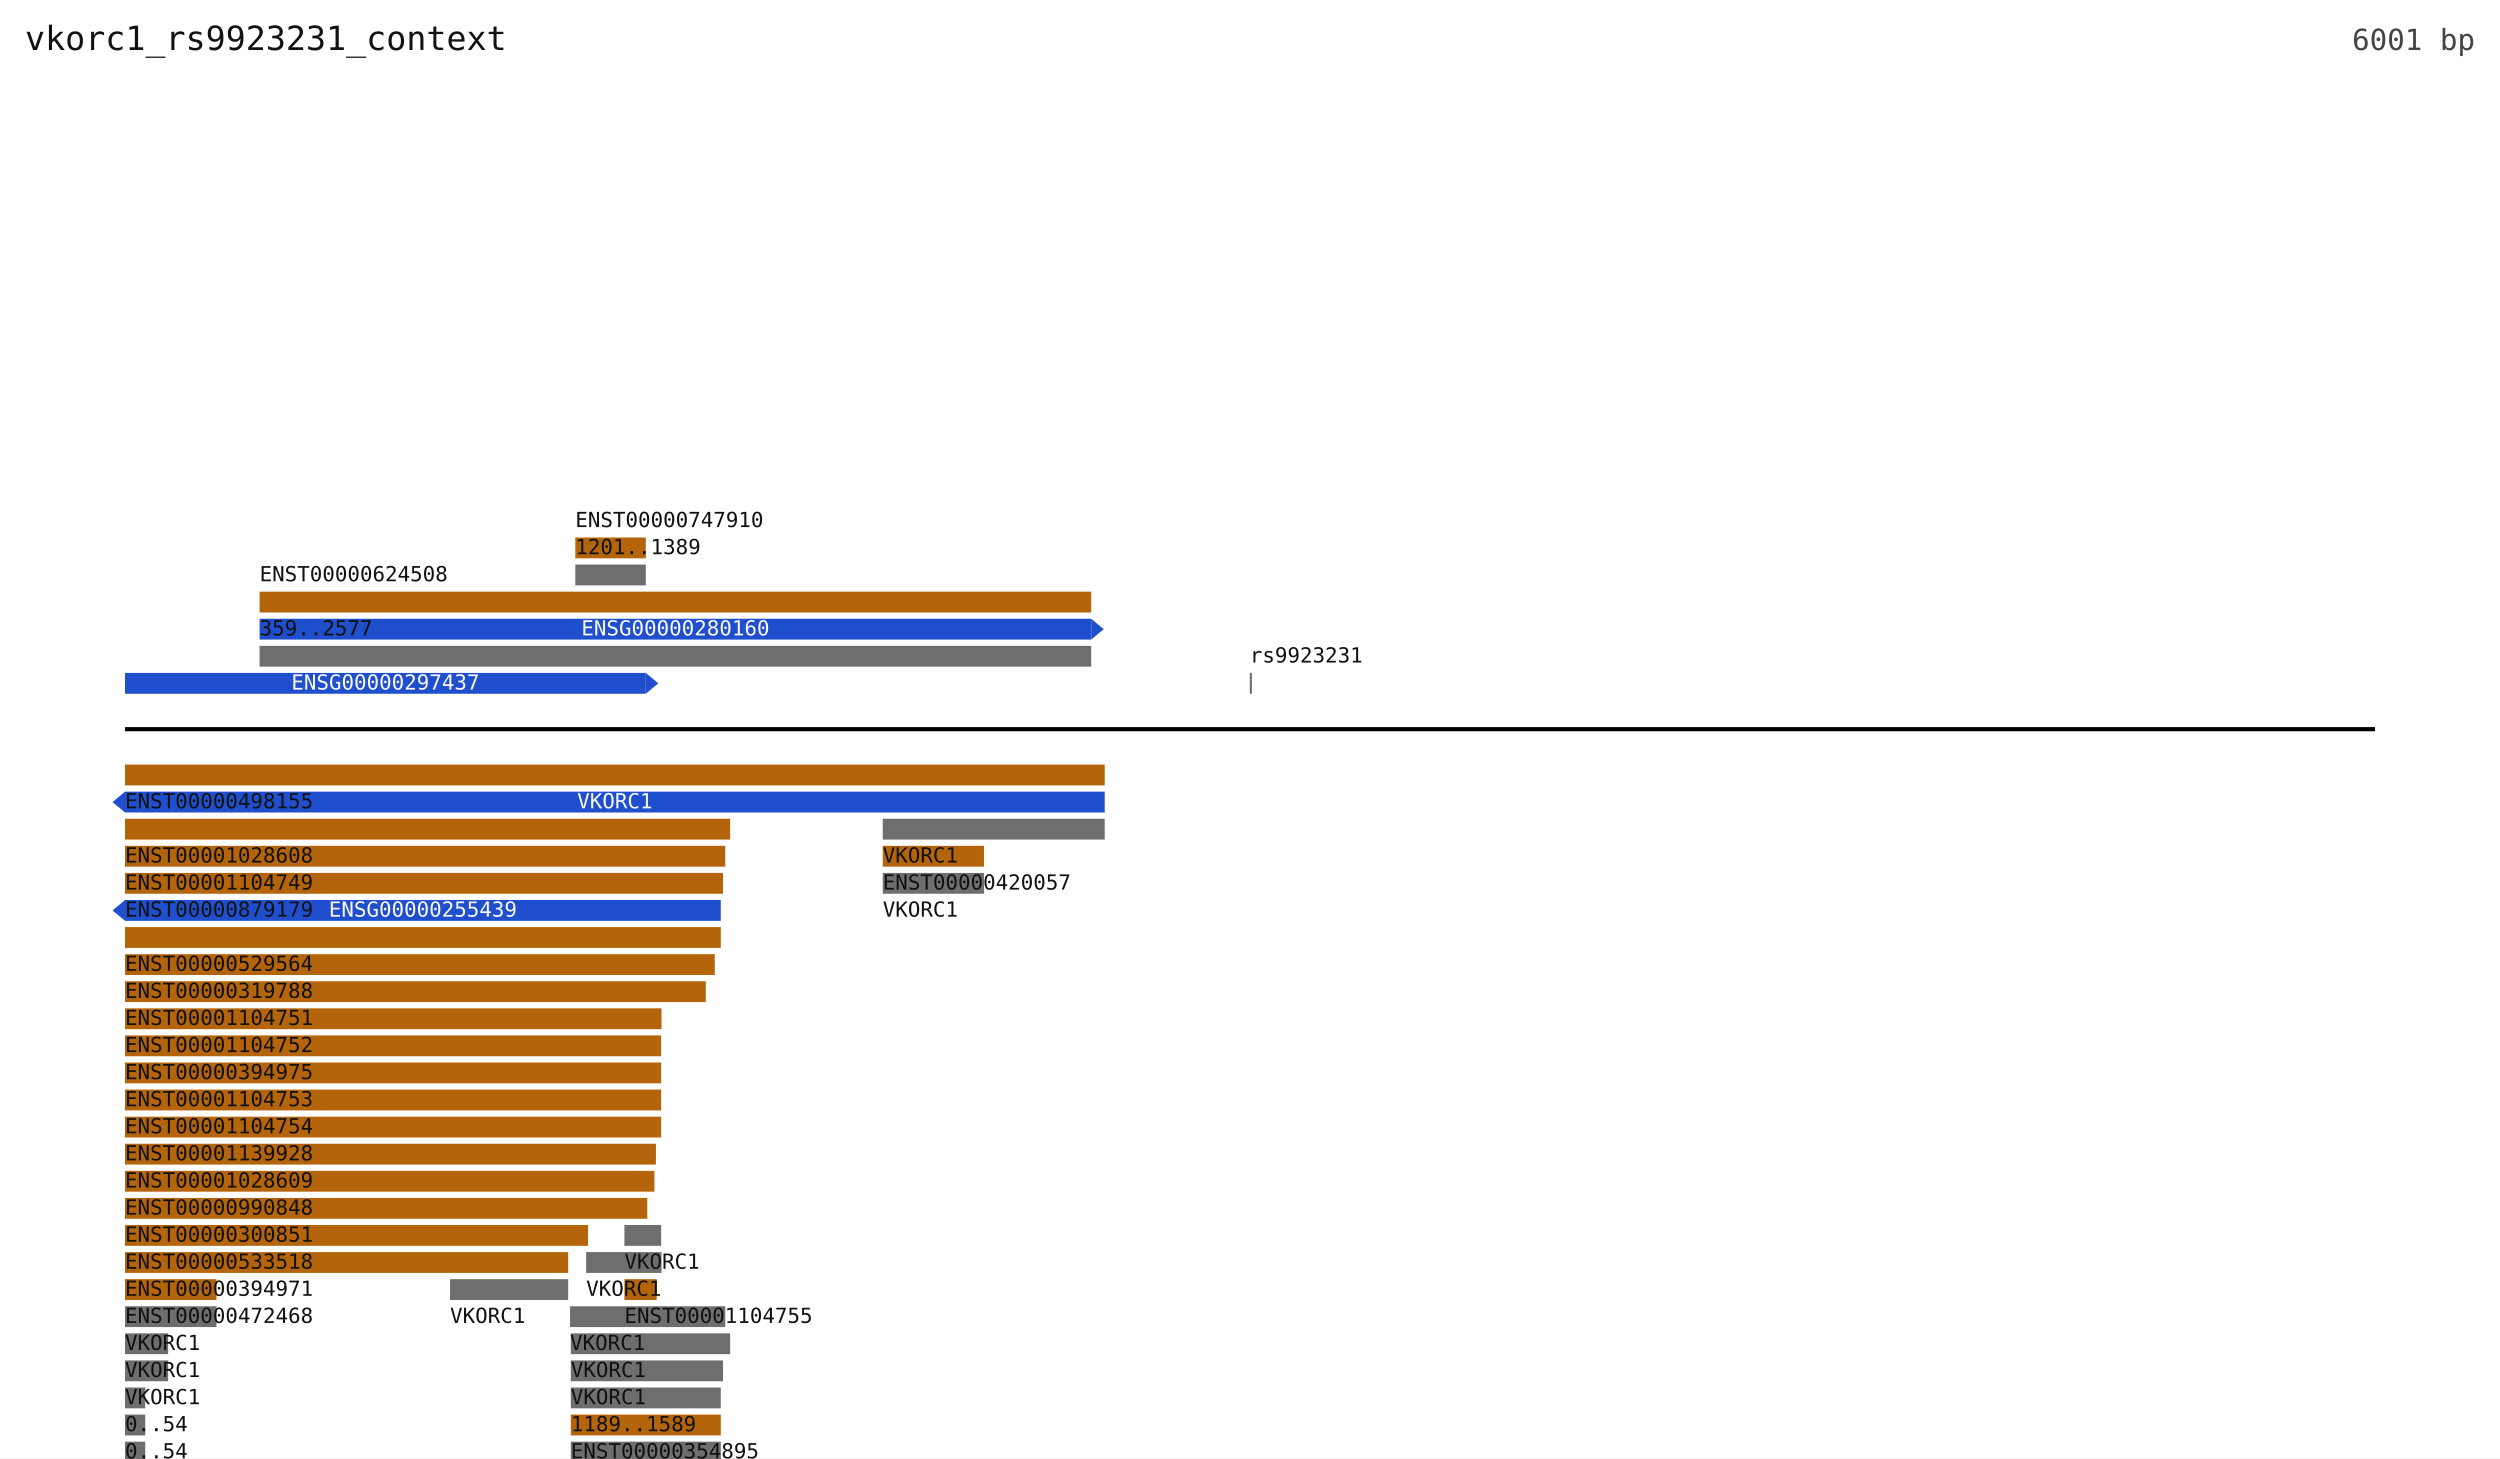
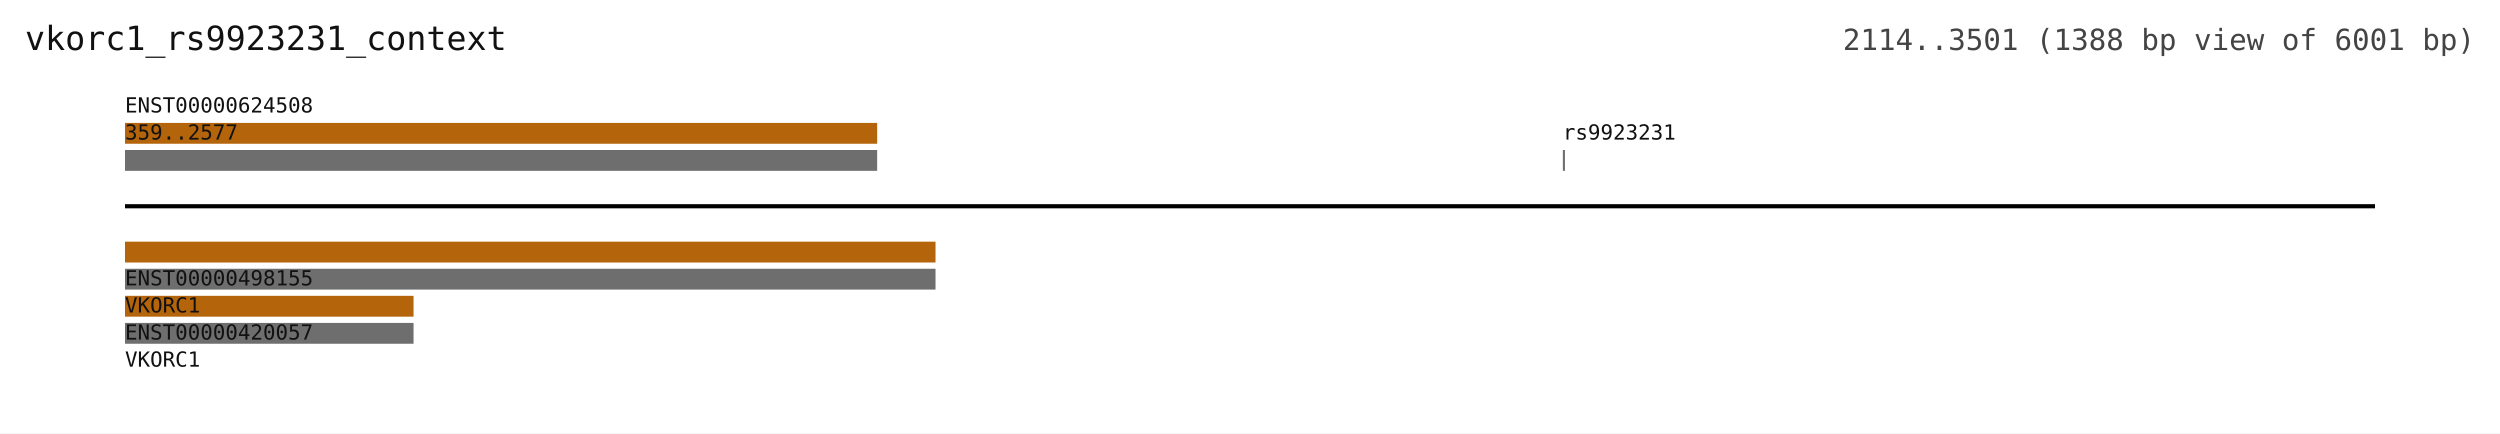
- <svg xmlns="http://www.w3.org/2000/svg" height="700" viewBox="0 0 1200 700" width="1200">
-   <rect fill="#ffffff" height="700" width="1200" x="0" y="0" />
-   <line stroke="#000000" stroke-width="2" x1="60" x2="1140" y1="350" y2="350" />
-   <rect fill="#6e6e6e" height="10" width="1.08" x="60" y="848" />
-   <rect fill="#6e6e6e" height="10" width="1.98" x="60" y="835" />
-   <rect fill="#6e6e6e" height="10" width="8.099" x="60" y="822" />
-   <rect fill="#6e6e6e" height="10" width="9.718" x="60" y="666" />
-   <rect fill="#6e6e6e" height="10" width="9.718" x="60" y="679" />
-   <rect fill="#6e6e6e" height="10" width="9.718" x="60" y="692" />
-   <rect fill="#6e6e6e" height="10" width="9.718" x="60" y="705" />
-   <rect fill="#6e6e6e" height="10" width="9.718" x="60" y="718" />
-   <rect fill="#6e6e6e" height="10" width="9.718" x="60" y="731" />
-   <rect fill="#6e6e6e" height="10" width="9.718" x="60" y="744" />
-   <rect fill="#6e6e6e" height="10" width="9.718" x="60" y="757" />
-   <rect fill="#6e6e6e" height="10" width="9.718" x="60" y="770" />
-   <rect fill="#6e6e6e" height="10" width="9.718" x="60" y="783" />
-   <rect fill="#6e6e6e" height="10" width="9.718" x="60" y="796" />
-   <rect fill="#6e6e6e" height="10" width="9.718" x="60" y="809" />
-   <rect fill="#6e6e6e" height="10" width="20.697" x="60" y="640" />
-   <rect fill="#6e6e6e" height="10" width="20.697" x="60" y="653" />
-   <rect fill="#b4640a" height="10" width="43.913" x="60" y="614" />
-   <rect fill="#6e6e6e" height="10" width="43.913" x="60" y="627" />
-   <rect fill="#b4640a" height="10" width="212.725" x="60" y="601" />
-   <rect fill="#b4640a" height="10" width="222.263" x="60" y="588" />
-   <rect fill="#1f4fcc" height="10" width="249.978" x="60" y="323" />
-   <path d="M309.978,323 L315.978,328 L309.978,333 z" fill="#1f4fcc" />
-   <rect fill="#b4640a" height="10" width="250.698" x="60" y="575" />
-   <rect fill="#b4640a" height="10" width="254.118" x="60" y="562" />
-   <rect fill="#b4640a" height="10" width="254.838" x="60" y="549" />
-   <rect fill="#b4640a" height="10" width="257.357" x="60" y="497" />
-   <rect fill="#b4640a" height="10" width="257.357" x="60" y="510" />
-   <rect fill="#b4640a" height="10" width="257.357" x="60" y="523" />
-   <rect fill="#b4640a" height="10" width="257.357" x="60" y="536" />
-   <rect fill="#b4640a" height="10" width="257.537" x="60" y="484" />
-   <rect fill="#b4640a" height="10" width="278.774" x="60" y="471" />
-   <rect fill="#b4640a" height="10" width="283.093" x="60" y="458" />
-   <rect fill="#1f4fcc" height="10" width="285.972" x="60" y="432" />
-   <path d="M60,432 L54,437 L60,442 z" fill="#1f4fcc" />
-   <rect fill="#b4640a" height="10" width="285.972" x="60" y="445" />
-   <rect fill="#b4640a" height="10" width="287.052" x="60" y="419" />
-   <rect fill="#b4640a" height="10" width="288.132" x="60" y="406" />
-   <rect fill="#b4640a" height="10" width="290.472" x="60" y="393" />
-   <rect fill="#b4640a" height="10" width="470.262" x="60" y="367" />
-   <rect fill="#1f4fcc" height="10" width="470.262" x="60" y="380" />
-   <path d="M60,380 L54,385 L60,390 z" fill="#1f4fcc" />
-   <rect fill="#6e6e6e" height="10" width="399.173" x="124.609" y="310" />
-   <rect fill="#1f4fcc" height="10" width="399.173" x="124.609" y="297" />
-   <path d="M523.783,297 L529.783,302 L523.783,307 z" fill="#1f4fcc" />
-   <rect fill="#b4640a" height="10" width="399.173" x="124.609" y="284" />
-   <rect fill="#6e6e6e" height="10" width="56.691" x="216.034" y="614" />
-   <rect fill="#6e6e6e" height="10" width="74.508" x="273.624" y="627" />
-   <rect fill="#6e6e6e" height="10" width="8.279" x="273.984" y="887" />
-   <rect fill="#6e6e6e" height="10" width="36.714" x="273.984" y="874" />
-   <rect fill="#6e6e6e" height="10" width="40.133" x="273.984" y="861" />
-   <rect fill="#6e6e6e" height="10" width="40.853" x="273.984" y="848" />
-   <rect fill="#6e6e6e" height="10" width="43.373" x="273.984" y="809" />
-   <rect fill="#6e6e6e" height="10" width="43.373" x="273.984" y="822" />
-   <rect fill="#6e6e6e" height="10" width="43.373" x="273.984" y="835" />
-   <rect fill="#b4640a" height="10" width="55.431" x="273.984" y="783" />
-   <rect fill="#6e6e6e" height="10" width="55.431" x="273.984" y="796" />
-   <rect fill="#6e6e6e" height="10" width="64.789" x="273.984" y="718" />
-   <rect fill="#b4640a" height="10" width="64.789" x="273.984" y="731" />
-   <rect fill="#b4640a" height="10" width="64.789" x="273.984" y="744" />
-   <rect fill="#6e6e6e" height="10" width="64.789" x="273.984" y="757" />
-   <rect fill="#6e6e6e" height="10" width="64.789" x="273.984" y="770" />
-   <rect fill="#6e6e6e" height="10" width="69.108" x="273.984" y="705" />
-   <rect fill="#6e6e6e" height="10" width="71.988" x="273.984" y="666" />
-   <rect fill="#b4640a" height="10" width="71.988" x="273.984" y="679" />
-   <rect fill="#6e6e6e" height="10" width="71.988" x="273.984" y="692" />
-   <rect fill="#6e6e6e" height="10" width="73.068" x="273.984" y="653" />
-   <rect fill="#6e6e6e" height="10" width="76.487" x="273.984" y="640" />
-   <rect fill="#6e6e6e" height="10" width="33.834" x="276.144" y="271" />
-   <rect fill="#b4640a" height="10" width="33.834" x="276.144" y="258" />
-   <rect fill="#6e6e6e" height="10" width="36.174" x="281.363" y="601" />
-   <rect fill="#b4640a" height="10" width="15.477" x="299.72" y="614" />
-   <rect fill="#6e6e6e" height="10" width="15.477" x="299.72" y="887" />
-   <rect fill="#6e6e6e" height="10" width="17.637" x="299.72" y="588" />
-   <rect fill="#b4640a" height="10" width="48.592" x="423.719" y="406" />
-   <rect fill="#6e6e6e" height="10" width="48.592" x="423.719" y="419" />
-   <rect fill="#6e6e6e" height="10" width="106.542" x="423.719" y="393" />
-   <rect fill="#6e6e6e" height="10" width="1" x="599.91" y="323" />
-   <text fill="#111111" font-family="monospace" font-size="10" text-anchor="start" x="60" y="869">
+ <svg xmlns="http://www.w3.org/2000/svg" height="208" viewBox="0 0 1200 208" width="1200">
+   <rect fill="#ffffff" height="208" width="1200" x="0" y="0" />
+   <line stroke="#000000" stroke-width="2" x1="60" x2="1140" y1="99" y2="99" />
+   <rect fill="#b4640a" height="10" width="138.501" x="60" y="142" />
+   <rect fill="#6e6e6e" height="10" width="138.501" x="60" y="155" />
+   <rect fill="#6e6e6e" height="10" width="361.037" x="60" y="72" />
+   <rect fill="#b4640a" height="10" width="361.037" x="60" y="59" />
+   <rect fill="#b4640a" height="10" width="389.049" x="60" y="116" />
+   <rect fill="#6e6e6e" height="10" width="389.049" x="60" y="129" />
+   <rect fill="#6e6e6e" height="10" width="1" x="750.173" y="72" />
+   <text fill="#111111" font-family="monospace" font-size="10" text-anchor="start" x="60" y="163">
+ ENST00000420057
+ </text>
+   <text fill="#111111" font-family="monospace" font-size="10" text-anchor="start" x="60" y="176">
VKORC1
</text>
-   <text fill="#111111" font-family="monospace" font-size="10" text-anchor="start" x="60" y="856">
+   <text fill="#111111" font-family="monospace" font-size="10" text-anchor="start" x="60" y="67">
+ 359..2577
+ </text>
+   <text fill="#111111" font-family="monospace" font-size="10" text-anchor="start" x="60" y="54">
+ ENST00000624508
+ </text>
+   <text fill="#111111" font-family="monospace" font-size="10" text-anchor="start" x="60" y="137">
+ ENST00000498155
+ </text>
+   <text fill="#111111" font-family="monospace" font-size="10" text-anchor="start" x="60" y="150">
VKORC1
</text>
-   <text fill="#111111" font-family="monospace" font-size="10" text-anchor="start" x="60" y="843">
- VKORC1
- </text>
-   <text fill="#111111" font-family="monospace" font-size="10" text-anchor="start" x="60" y="687">
- 0..54
- </text>
-   <text fill="#111111" font-family="monospace" font-size="10" text-anchor="start" x="60" y="700">
- 0..54
- </text>
-   <text fill="#111111" font-family="monospace" font-size="10" text-anchor="start" x="60" y="713">
- VKORC1
- </text>
-   <text fill="#111111" font-family="monospace" font-size="10" text-anchor="start" x="60" y="726">
- VKORC1
- </text>
-   <text fill="#111111" font-family="monospace" font-size="10" text-anchor="start" x="60" y="739">
- VKORC1
- </text>
-   <text fill="#111111" font-family="monospace" font-size="10" text-anchor="start" x="60" y="752">
- VKORC1
- </text>
-   <text fill="#111111" font-family="monospace" font-size="10" text-anchor="start" x="60" y="765">
- VKORC1
- </text>
-   <text fill="#111111" font-family="monospace" font-size="10" text-anchor="start" x="60" y="778">
- VKORC1
- </text>
-   <text fill="#111111" font-family="monospace" font-size="10" text-anchor="start" x="60" y="791">
- VKORC1
- </text>
-   <text fill="#111111" font-family="monospace" font-size="10" text-anchor="start" x="60" y="804">
- VKORC1
- </text>
-   <text fill="#111111" font-family="monospace" font-size="10" text-anchor="start" x="60" y="817">
- VKORC1
- </text>
-   <text fill="#111111" font-family="monospace" font-size="10" text-anchor="start" x="60" y="830">
- VKORC1
- </text>
-   <text fill="#111111" font-family="monospace" font-size="10" text-anchor="start" x="60" y="661">
- VKORC1
- </text>
-   <text fill="#111111" font-family="monospace" font-size="10" text-anchor="start" x="60" y="674">
- VKORC1
- </text>
-   <text fill="#111111" font-family="monospace" font-size="10" text-anchor="start" x="60" y="635">
- ENST00000472468
- </text>
-   <text fill="#111111" font-family="monospace" font-size="10" text-anchor="start" x="60" y="648">
- VKORC1
- </text>
-   <text fill="#111111" font-family="monospace" font-size="10" text-anchor="start" x="60" y="622">
- ENST00000394971
- </text>
-   <text fill="#111111" font-family="monospace" font-size="10" text-anchor="start" x="60" y="609">
- ENST00000533518
- </text>
-   <text fill="#f8f8f8" font-family="monospace" font-size="10" text-anchor="middle" x="184.989" y="331">
- ENSG00000297437
- </text>
-   <text fill="#111111" font-family="monospace" font-size="10" text-anchor="start" x="60" y="596">
- ENST00000300851
- </text>
-   <text fill="#111111" font-family="monospace" font-size="10" text-anchor="start" x="60" y="583">
- ENST00000990848
- </text>
-   <text fill="#111111" font-family="monospace" font-size="10" text-anchor="start" x="60" y="570">
- ENST00001028609
- </text>
-   <text fill="#111111" font-family="monospace" font-size="10" text-anchor="start" x="60" y="518">
- ENST00000394975
- </text>
-   <text fill="#111111" font-family="monospace" font-size="10" text-anchor="start" x="60" y="531">
- ENST00001104753
- </text>
-   <text fill="#111111" font-family="monospace" font-size="10" text-anchor="start" x="60" y="544">
- ENST00001104754
- </text>
-   <text fill="#111111" font-family="monospace" font-size="10" text-anchor="start" x="60" y="557">
- ENST00001139928
- </text>
-   <text fill="#111111" font-family="monospace" font-size="10" text-anchor="start" x="60" y="505">
- ENST00001104752
- </text>
-   <text fill="#111111" font-family="monospace" font-size="10" text-anchor="start" x="60" y="492">
- ENST00001104751
- </text>
-   <text fill="#111111" font-family="monospace" font-size="10" text-anchor="start" x="60" y="479">
- ENST00000319788
- </text>
-   <text fill="#f8f8f8" font-family="monospace" font-size="10" text-anchor="middle" x="202.986" y="440">
- ENSG00000255439
- </text>
-   <text fill="#111111" font-family="monospace" font-size="10" text-anchor="start" x="60" y="466">
- ENST00000529564
- </text>
-   <text fill="#111111" font-family="monospace" font-size="10" text-anchor="start" x="60" y="440">
- ENST00000879179
- </text>
-   <text fill="#111111" font-family="monospace" font-size="10" text-anchor="start" x="60" y="427">
- ENST00001104749
- </text>
-   <text fill="#111111" font-family="monospace" font-size="10" text-anchor="start" x="60" y="414">
- ENST00001028608
- </text>
-   <text fill="#111111" font-family="monospace" font-size="10" text-anchor="start" x="60" y="388">
- ENST00000498155
- </text>
-   <text fill="#f8f8f8" font-family="monospace" font-size="10" text-anchor="middle" x="295.131" y="388">
- VKORC1
- </text>
-   <text fill="#111111" font-family="monospace" font-size="10" text-anchor="start" x="124.609" y="305">
- 359..2577
- </text>
-   <text fill="#f8f8f8" font-family="monospace" font-size="10" text-anchor="middle" x="324.196" y="305">
- ENSG00000280160
- </text>
-   <text fill="#111111" font-family="monospace" font-size="10" text-anchor="start" x="124.609" y="279">
- ENST00000624508
- </text>
-   <text fill="#111111" font-family="monospace" font-size="10" text-anchor="start" x="216.034" y="635">
- VKORC1
- </text>
-   <text fill="#111111" font-family="monospace" font-size="10" text-anchor="start" x="273.624" y="648">
- VKORC1
- </text>
-   <text fill="#111111" font-family="monospace" font-size="10" text-anchor="start" x="273.984" y="908">
- 1189..1235
- </text>
-   <text fill="#111111" font-family="monospace" font-size="10" text-anchor="start" x="273.984" y="895">
- VKORC1
- </text>
-   <text fill="#111111" font-family="monospace" font-size="10" text-anchor="start" x="273.984" y="882">
- VKORC1
- </text>
-   <text fill="#111111" font-family="monospace" font-size="10" text-anchor="start" x="273.984" y="869">
- VKORC1
- </text>
-   <text fill="#111111" font-family="monospace" font-size="10" text-anchor="start" x="273.984" y="830">
- VKORC1
- </text>
-   <text fill="#111111" font-family="monospace" font-size="10" text-anchor="start" x="273.984" y="843">
- VKORC1
- </text>
-   <text fill="#111111" font-family="monospace" font-size="10" text-anchor="start" x="273.984" y="856">
- VKORC1
- </text>
-   <text fill="#111111" font-family="monospace" font-size="10" text-anchor="start" x="273.984" y="804">
- ENST00000879180
- </text>
-   <text fill="#111111" font-family="monospace" font-size="10" text-anchor="start" x="273.984" y="817">
- VKORC1
- </text>
-   <text fill="#111111" font-family="monospace" font-size="10" text-anchor="start" x="273.984" y="739">
- 1189..1549
- </text>
-   <text fill="#111111" font-family="monospace" font-size="10" text-anchor="start" x="273.984" y="752">
- ENST00000532364
- </text>
-   <text fill="#111111" font-family="monospace" font-size="10" text-anchor="start" x="273.984" y="765">
- ENST00001104750
- </text>
-   <text fill="#111111" font-family="monospace" font-size="10" text-anchor="start" x="273.984" y="778">
- VKORC1
- </text>
-   <text fill="#111111" font-family="monospace" font-size="10" text-anchor="start" x="273.984" y="791">
- VKORC1
- </text>
-   <text fill="#111111" font-family="monospace" font-size="10" text-anchor="start" x="273.984" y="726">
- VKORC1
- </text>
-   <text fill="#111111" font-family="monospace" font-size="10" text-anchor="start" x="273.984" y="687">
- 1189..1589
- </text>
-   <text fill="#111111" font-family="monospace" font-size="10" text-anchor="start" x="273.984" y="700">
- ENST00000354895
- </text>
-   <text fill="#111111" font-family="monospace" font-size="10" text-anchor="start" x="273.984" y="713">
- VKORC1
- </text>
-   <text fill="#111111" font-family="monospace" font-size="10" text-anchor="start" x="273.984" y="674">
- VKORC1
- </text>
-   <text fill="#111111" font-family="monospace" font-size="10" text-anchor="start" x="273.984" y="661">
- VKORC1
- </text>
-   <text fill="#111111" font-family="monospace" font-size="10" text-anchor="start" x="276.144" y="266">
- 1201..1389
- </text>
-   <text fill="#111111" font-family="monospace" font-size="10" text-anchor="start" x="276.144" y="253">
- ENST00000747910
- </text>
-   <text fill="#111111" font-family="monospace" font-size="10" text-anchor="start" x="281.363" y="622">
- VKORC1
- </text>
-   <text fill="#111111" font-family="monospace" font-size="10" text-anchor="start" x="299.72" y="635">
- ENST00001104755
- </text>
-   <text fill="#111111" font-family="monospace" font-size="10" text-anchor="start" x="299.72" y="908">
- VKORC1
- </text>
-   <text fill="#111111" font-family="monospace" font-size="10" text-anchor="start" x="299.72" y="609">
- VKORC1
- </text>
-   <text fill="#111111" font-family="monospace" font-size="10" text-anchor="start" x="423.719" y="427">
- ENST00000420057
- </text>
-   <text fill="#111111" font-family="monospace" font-size="10" text-anchor="start" x="423.719" y="440">
- VKORC1
- </text>
-   <text fill="#111111" font-family="monospace" font-size="10" text-anchor="start" x="423.719" y="414">
- VKORC1
- </text>
-   <text fill="#111111" font-family="monospace" font-size="10" text-anchor="start" x="599.91" y="318">
+   <text fill="#111111" font-family="monospace" font-size="10" text-anchor="start" x="750.173" y="67">
rs9923231
</text>
  <text fill="#111111" font-family="monospace" font-size="16" x="12" y="24">
vkorc1_rs9923231_context
</text>
  <text fill="#444444" font-family="monospace" font-size="14" text-anchor="end" x="1188" y="24">
- 6001 bp
+ 2114..3501 (1388 bp view of 6001 bp)
</text>
</svg>
